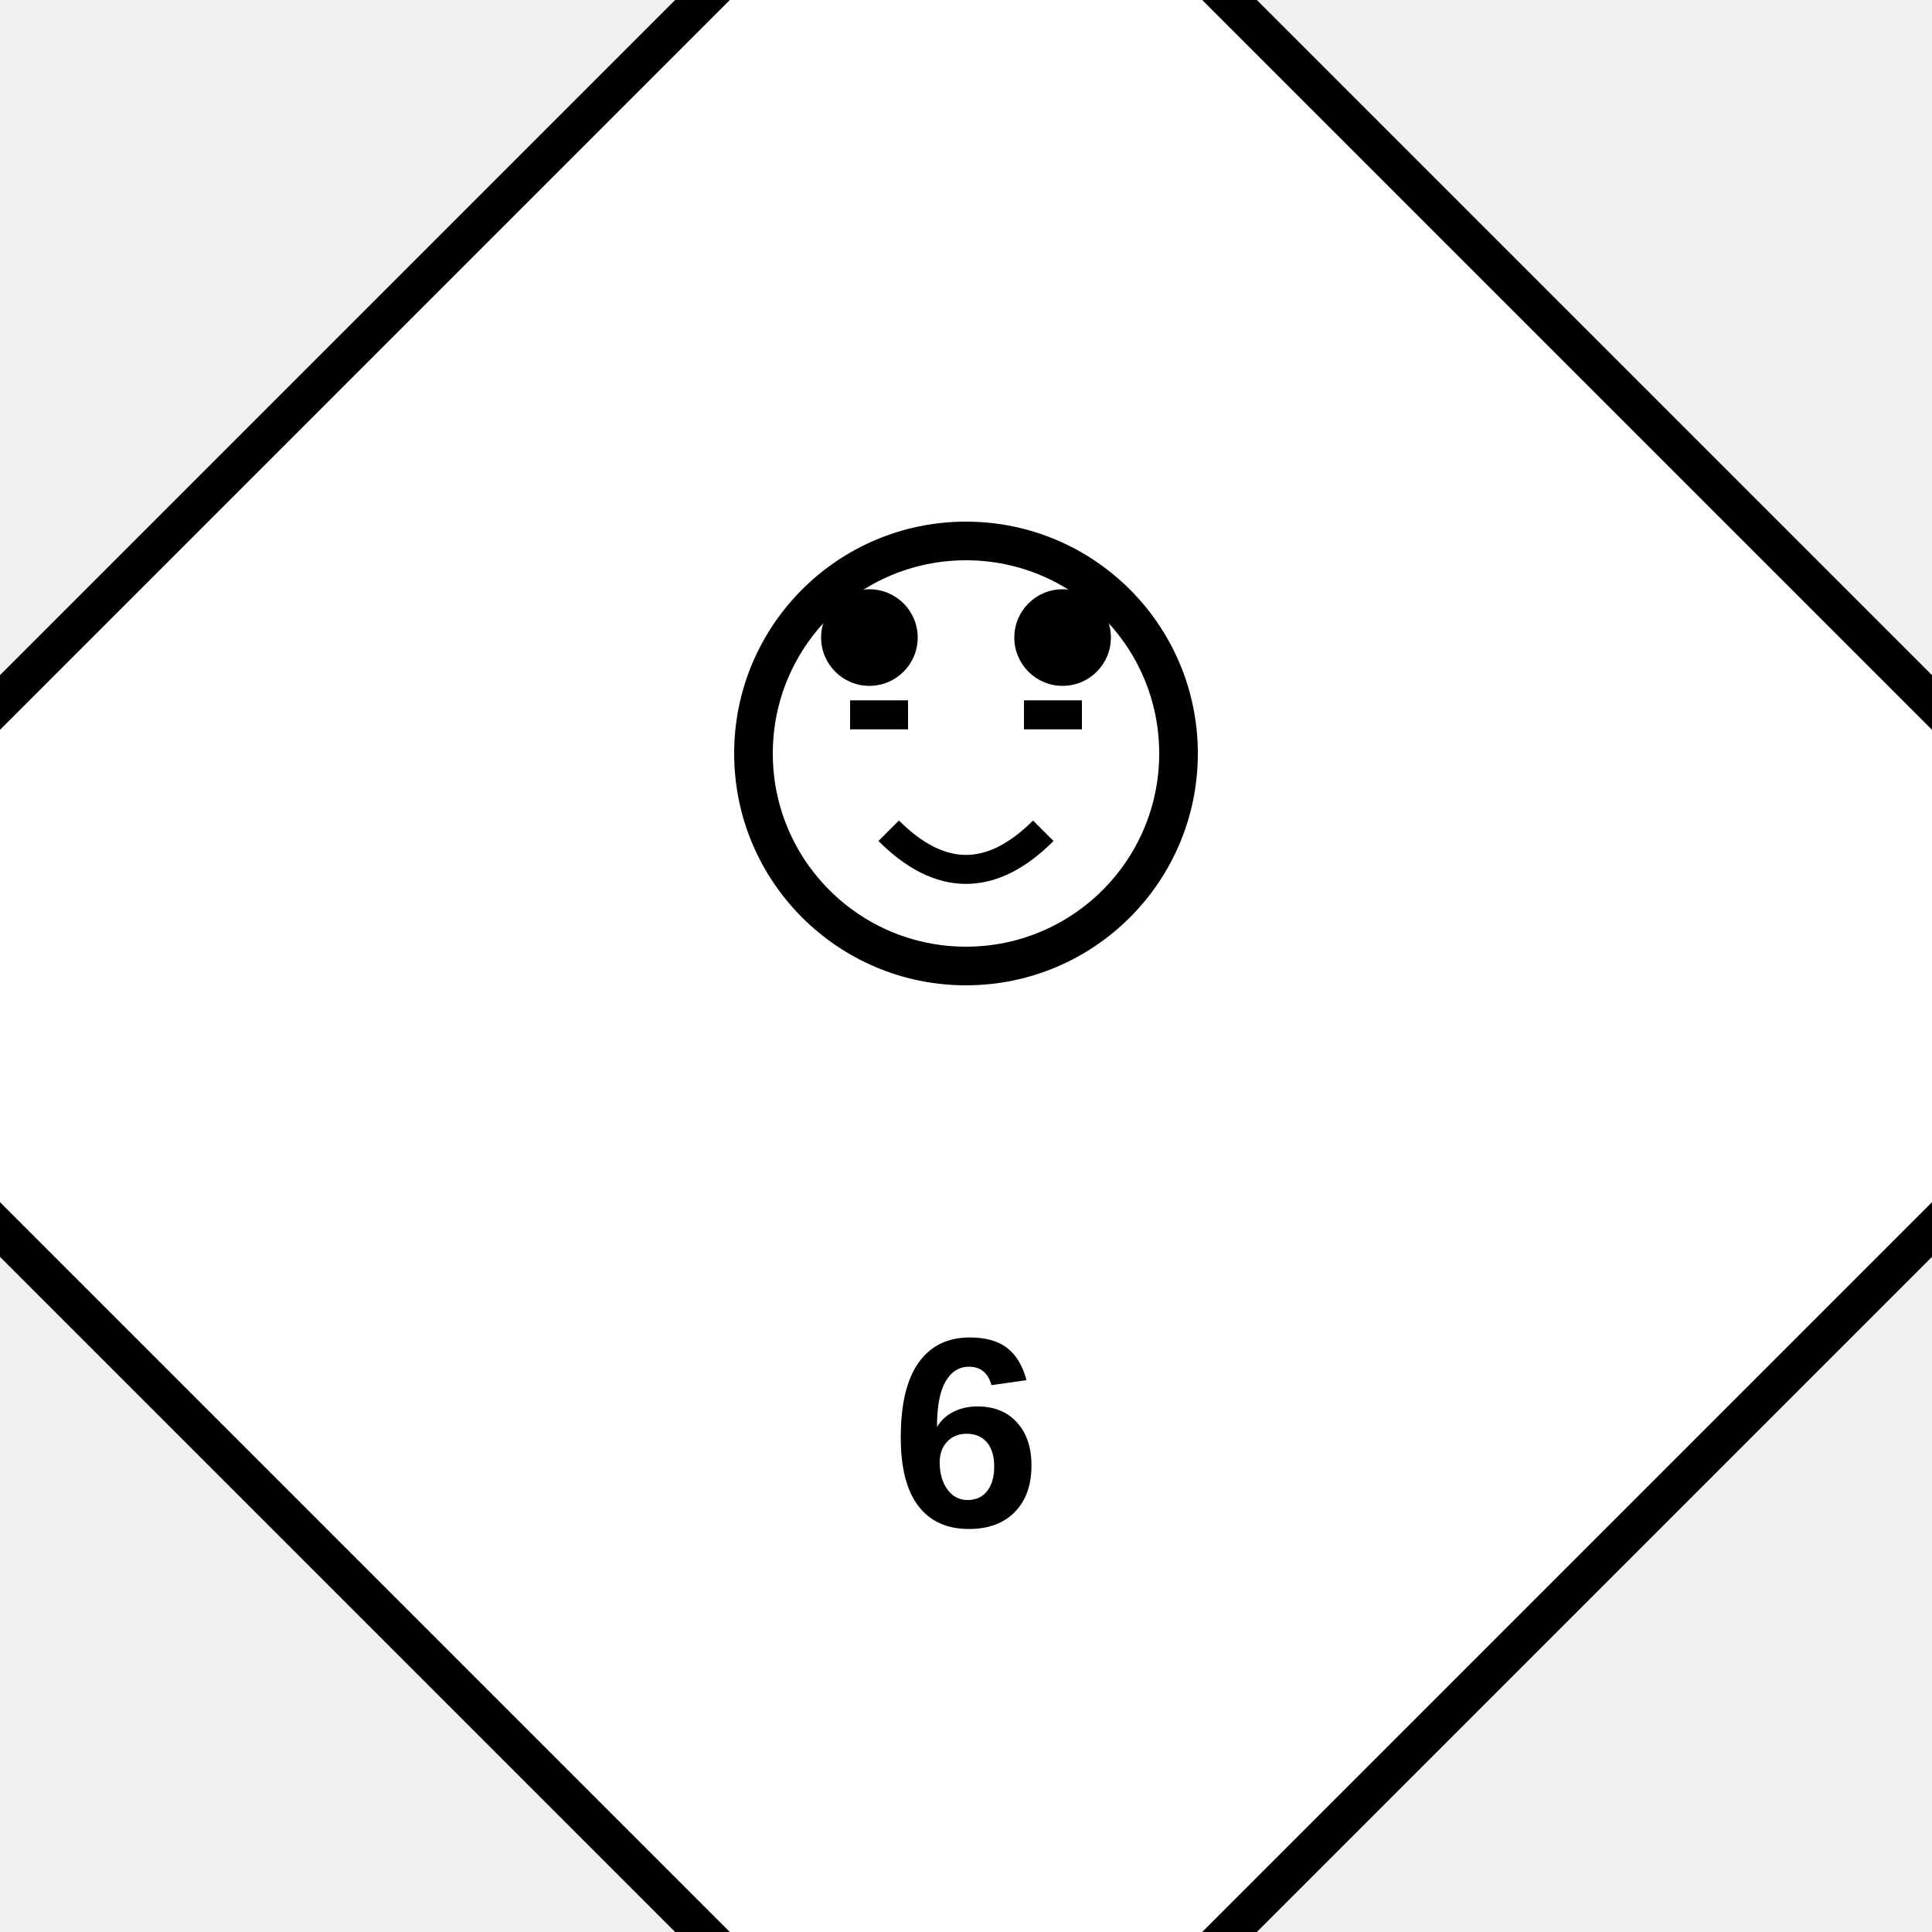
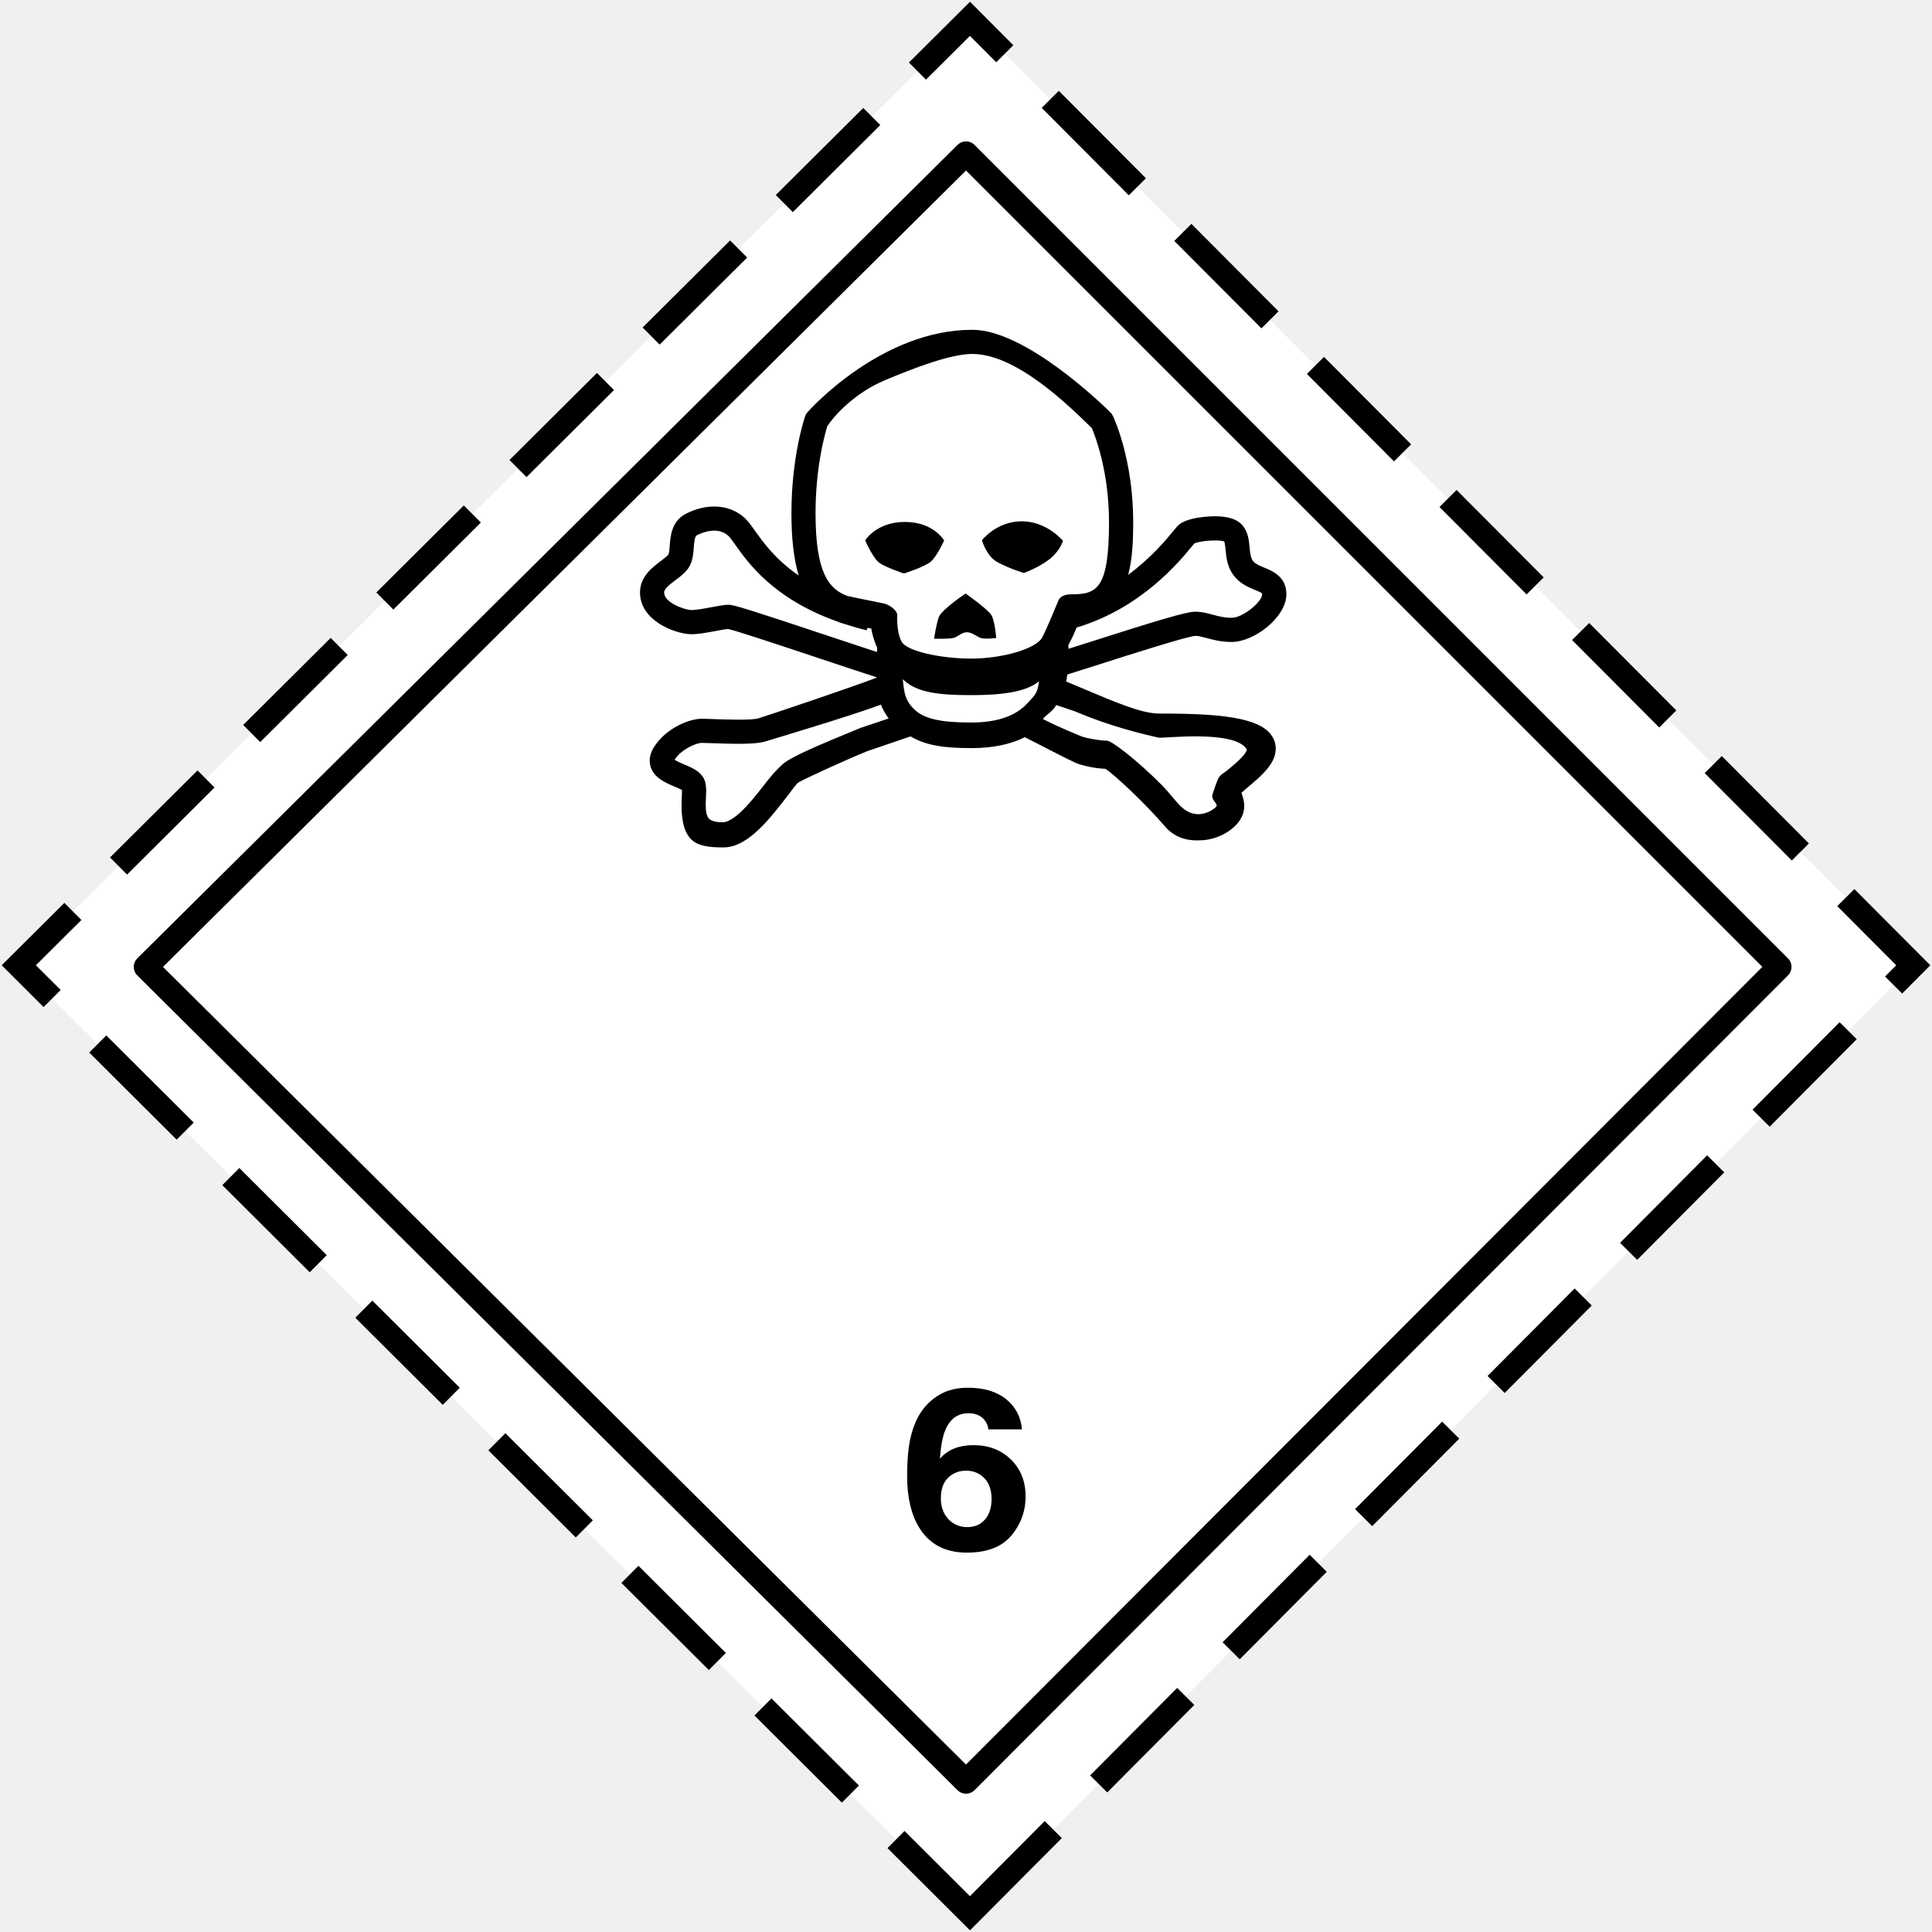
- <svg xmlns="http://www.w3.org/2000/svg" viewBox="0 0 200 200">
-   <rect x="10" y="10" width="180" height="180" transform="rotate(45 100 100)" fill="#FFF" stroke="#000" stroke-width="4" />
-   <g transform="translate(100,78)">
-     <circle cx="-10" cy="-12" r="5" fill="#000" />
-     <circle cx="10" cy="-12" r="5" fill="#000" />
-     <circle cx="0" cy="0" r="22" fill="none" stroke="#000" stroke-width="4" />
-     <line x1="-12" y1="-4" x2="-6" y2="-4" stroke="#000" stroke-width="3" />
-     <line x1="6" y1="-4" x2="12" y2="-4" stroke="#000" stroke-width="3" />
-     <path d="M-8,8 Q0,16 8,8" fill="none" stroke="#000" stroke-width="3" />
-   </g>
-   <text x="100" y="158" text-anchor="middle" font-family="Arial,sans-serif" font-size="28" font-weight="bold" fill="#000">6</text>
+ <svg xmlns="http://www.w3.org/2000/svg" viewBox="0 0 720 720">
+   <path stroke="#000" stroke-width="9" fill="#fff" d="m361.48 713.02 351.54-353.29-351.54-352.72-354.48 352.72z" stroke-dashoffset="72" stroke-dasharray="46,24" />
+   <path d="m255.49 191.53c-5.227 2.787-5.633 8.238-5.901 11.844-.083 1.107-.207 2.782-.472 3.268-.3.509-1.798 1.634-2.789 2.381-3.296 2.477-7.813 5.871-7.813 11.771 0 10.375 12.386 14.992 18.04 15.506 2.72.248 6.626-.483 10.402-1.189 1.538-.287 3.546-.658 4.367-.715 3.244.691 22.619 7.152 35.565 11.47 8.4 2.802 15.83 5.28 19.824 6.538l.006.133c-8.842 3.413-39.558 13.773-44.17 15.189-2.545.783-13.199.389-17.209.238l-3.842-.111c-4.455 0-13.174 3.341-17.74 10.513-1.243 1.954-1.639 3.702-1.639 5.14 0 .873.146 1.63.34 2.248 1.289 4.146 5.557 5.955 8.984 7.405.854.362 2.026.864 2.712 1.25.002.093.013.136.013.241 0 .641-.041 1.484-.074 2.166-.045.947-.098 2.01-.098 3.132 0 3.688.307 9.413 3.431 12.692 2.63 2.761 7.106 3.17 12.177 3.17 9.472 0 17.875-11.537 24.25-19.692 1.503-1.923 2.93-4.089 3.764-4.56 2.852-1.603 15.943-7.658 25.585-11.621l16.13-5.498c5.698 3.332 12.206 4.359 22.702 4.359 7.852 0 14.504-1.37 19.905-4.068 5.348 2.757 16.949 8.723 18.857 9.541 2.729 1.17 7.5 2.102 11.158 2.25 2.988 1.816 14.904 12.918 22.23 21.5 4.523 5.311 10.547 5.193 12.525 5.154l.303-.006c6.484 0 13.232-3.717 15.699-8.646.723-1.448.975-2.838.975-4.109 0-1.85-.531-3.445-.912-4.586 0 0-.063-.212-.113-.383.689-.643 1.727-1.519 2.566-2.226 3.932-3.31 8.389-7.06 9.752-11.417.297-.953.443-1.902.443-2.832 0-1.828-.568-3.574-1.682-5.089-4.881-6.64-19.678-7.974-41.969-7.974-6.238 0-16.244-4.241-27.826-9.151l-6.627-2.781c.184-.881.334-1.752.455-2.609l11.646-3.688c11.473-3.666 32.838-10.492 36.05-10.711 1.225.002 2.549.361 4.225.817 2.379.647 5.34 1.454 9.313 1.454 8.422 0 20.389-9.204 20.389-17.795 0-6.511-5.156-8.632-8.238-9.898-1.592-.656-3.096-1.273-3.98-2.232-1.039-1.127-1.258-2.758-1.492-5.31-.238-2.607-.51-5.563-2.516-8.07-1.691-2.114-4.592-3.256-8.867-3.492-3.676-.204-12.266.371-15.34 3.445l-1.525 1.784c-2.549 3.125-8.223 10.08-16.988 16.537 1.586-5.959 1.863-12.903 1.863-19.678 0-23.449-7.264-38.911-7.574-39.557-.223-.466-.525-.892-.894-1.257-3.188-3.152-31.719-30.809-51.48-30.809-33.75 0-60.31 29.441-61.42 30.695-.39.439-.691.951-.884 1.507-.209.598-5.116 14.907-5.116 36.18 0 9.49.881 17.12 2.7 23.17-8.724-5.996-13.252-12.379-16.278-16.651l-2.061-2.818c-6.201-7.853-16.426-7.392-23.811-3.455m65.12 79.77c-16.04 6.592-26 10.797-29.08 13.62-1.255 1.151-3.37 3.25-5.413 5.865-4.02 5.148-11.755 15.652-16.837 15.652-1.729 0-4.01-.238-5.09-1.369-.973-1.021-1.197-3-1.197-5.06 0-.934.047-1.883.089-2.764.044-.888.085-1.736.085-2.549 0-1.742-.19-3.314-.961-4.727-1.442-2.643-4.396-3.895-7.251-5.105-1.014-.428-2.688-1.148-3.559-1.73 2.68-4.148 8.284-6.289 10.1-6.289l3.508.105c8.531.316 16.493.508 20.19-.629 3.549-1.092 31.646-9.459 43.13-13.735.6 1.913 1.713 3.446 2.836 5.172l-10.548 3.538m62.17-9.101c-4.426 4.685-11.174 7.06-20.868 7.06-11.145 0-17.757-1.27-21.54-5.222-3-3.141-3.421-5.576-3.928-10.898 4.959 4.85 12.849 5.918 25.26 5.918 10.371 0 20.314-.848 25.509-5.157-.633 4.296-1.061 4.731-4.434 8.301m17.643 2.838c13 5.511 24.09 8.203 31.34 9.866 1.563.358 28.05-3.01 32.758 4.196.731 1.119-3.453 4.896-5.684 6.771-3.168 2.668-3.408 2.277-4.627 3.871-.426.556-2.469 6.283-2.469 6.906 0 1.497 1.756 2.782 1.688 3.563-.068.783-3.402 3.212-6.811 3.212-5.928 0-8.373-5.52-13.52-10.714-9.76-9.84-18.93-16.682-20.537-16.682-2.65 0-8.09-.975-9.746-1.686-1.137-.488-7.816-3.132-14.211-6.419 1.822-1.959 3.885-2.988 5-5.17l6.815 2.286m43.984-61.686s.418-.502.688-.829c2.094-.975 9.02-1.55 11.143-.723.246.608.387 2.02.48 3.02.277 3.01.656 7.14 3.84 10.591 2.234 2.422 4.973 3.547 7.172 4.45.935.386 2.334.964 2.652 1.319l-.002.007c0 .034.001.12.001.25 0 2.801-7.148 8.795-11.389 8.795-2.77 0-4.801-.552-6.949-1.136-2.045-.557-4.16-1.133-6.67-1.133-3.301 0-14.607 3.435-38.711 11.137l-8.475 2.684c-.016-.496-.037-.965-.059-1.408 1.268-2.183 2.254-4.416 3.105-6.588l.021.066c24.18-7.249 38.455-24.751 43.14-30.503m-136.13-44.43c1.888-3.03 9.421-12.11 21.32-17.13 11.02-4.656 24.64-9.885 32.76-9.885 16.538 0 36.12 19.428 44.556 27.631 1.303 3.086 6.395 16.338 6.395 34.992 0 25.02-4.563 26.954-13.982 26.954-2.664 0-4.35.795-4.996 2.574 0 0-4.176 10.266-5.918 13.5-2.332 4.334-15.166 7.883-26.379 7.883-11.06 0-24.08-2.633-26.06-6.383-1.99-3.75-1.572-10-1.572-10-.305-1.965-3.447-3.977-5.418-4.25 0 0-12.816-2.569-13.332-2.75-6.699-2.633-11.712-8.406-11.712-30.77-.002-16.875 3.363-29.15 4.343-32.363m-36.05 41.637l1.78 2.441c4.81 6.793 14.15 19.973 37.558 28.446 1.018.425 2.046.776 3.074 1.063 2.62.857 5.403 1.657 8.364 2.381l.218-.895.043.006s.811.109 1.426.193c.355 2.029.96 4.544 2.203 7.154l-.048 1.648c-4.24-1.375-10.555-3.48-17.12-5.67-31.381-10.467-36.34-11.955-38.18-11.955-1.414 0-3.296.338-6.251.891-2.572.48-6.457 1.206-7.934 1.072-2.858-.26-9.851-2.875-9.851-6.543 0-1.406 2.243-3.092 4.221-4.578 2.01-1.51 4.086-3.07 5.282-5.267 1.194-2.189 1.381-4.694 1.546-6.907.185-2.484.365-4.146 1.16-4.571.84-.445 8.319-4.216 12.509 1.091" />
+   <path d="m371.93 209.63c4.426 2.344 9.633 3.906 9.633 3.906s5.728-2.084 9.633-5.207c3.906-3.125 4.947-6.77 4.947-6.77s-5.988-7.289-15.361-7.289c-9.371 0-14.84 7.03-14.84 7.03s1.562 5.988 5.988 8.33" />
+   <path d="m327.85 209.86c2.466 1.643 8.991 3.866 8.991 3.866s7.989-2.49 10.218-4.57c2.229-2.082 4.793-7.728 4.793-7.728s-3.9-6.918-14.617-6.918c-10.715 0-14.811 6.881-14.811 6.881s2.959 6.828 5.426 8.469" />
+   <path d="m348.11 238.03s6.182.183 7.64-.407c1.456-.59 2.775-2 4.641-2s3.548 1.592 5.095 2.136c1.545.545 5.77 0 5.77 0s-.455-6.134-1.727-8.406c-1.272-2.271-9.685-8.178-9.685-8.178s-8.963 6.04-9.962 8.768c-.999 2.727-1.772 8.09-1.772 8.09" />
+   <path stroke="#000" stroke-width="9" fill="none" stroke-linejoin="round" d="m494.79 191.43-305.66 303.13 305.66 303.62 303.13-303.62z" transform="translate(-134.78 -134.23)" />
+   <path d="m376.88 572.28c3.554-4.228 5.331-9.109 5.331-14.648 0-5.563-1.82-10.131-5.457-13.704-3.638-3.573-8.301-5.36-13.985-5.36-2.652 0-5.01.404-7.07 1.209-2.063.808-3.873 2.086-5.435 3.839.355-4.628 1-8.124 1.945-10.495 1.741-4.295 4.659-6.444 8.759-6.444 2.741 0 4.792.941 6.148 2.818.796 1.16 1.193 2.224 1.193 3.19h12.56c-.441-4.696-2.425-8.457-5.95-11.283-3.525-2.824-8.256-4.238-14.193-4.238-4.116 0-7.647.868-10.6 2.604-2.953 1.734-5.34 4.03-7.162 6.897-2.117 3.357-3.542 7.559-4.275 12.607-.411 2.84-.617 6.522-.617 11.05 0 7.723 1.482 14.03 4.449 18.91 3.817 6.26 9.748 9.389 17.796 9.389 7.488-.002 13.01-2.114 16.563-6.342m-26.25-13.91c0-3.914 1.235-6.75 3.704-8.507 1.654-1.189 3.559-1.784 5.716-1.784 2.658 0 4.903.914 6.733 2.736 1.83 1.823 2.747 4.45 2.747 7.88 0 3.081-.804 5.586-2.411 7.517-1.608 1.932-3.814 2.896-6.617 2.896-2.864 0-5.225-1-7.085-2.998-1.858-2-2.787-4.579-2.787-7.74" />
</svg>
